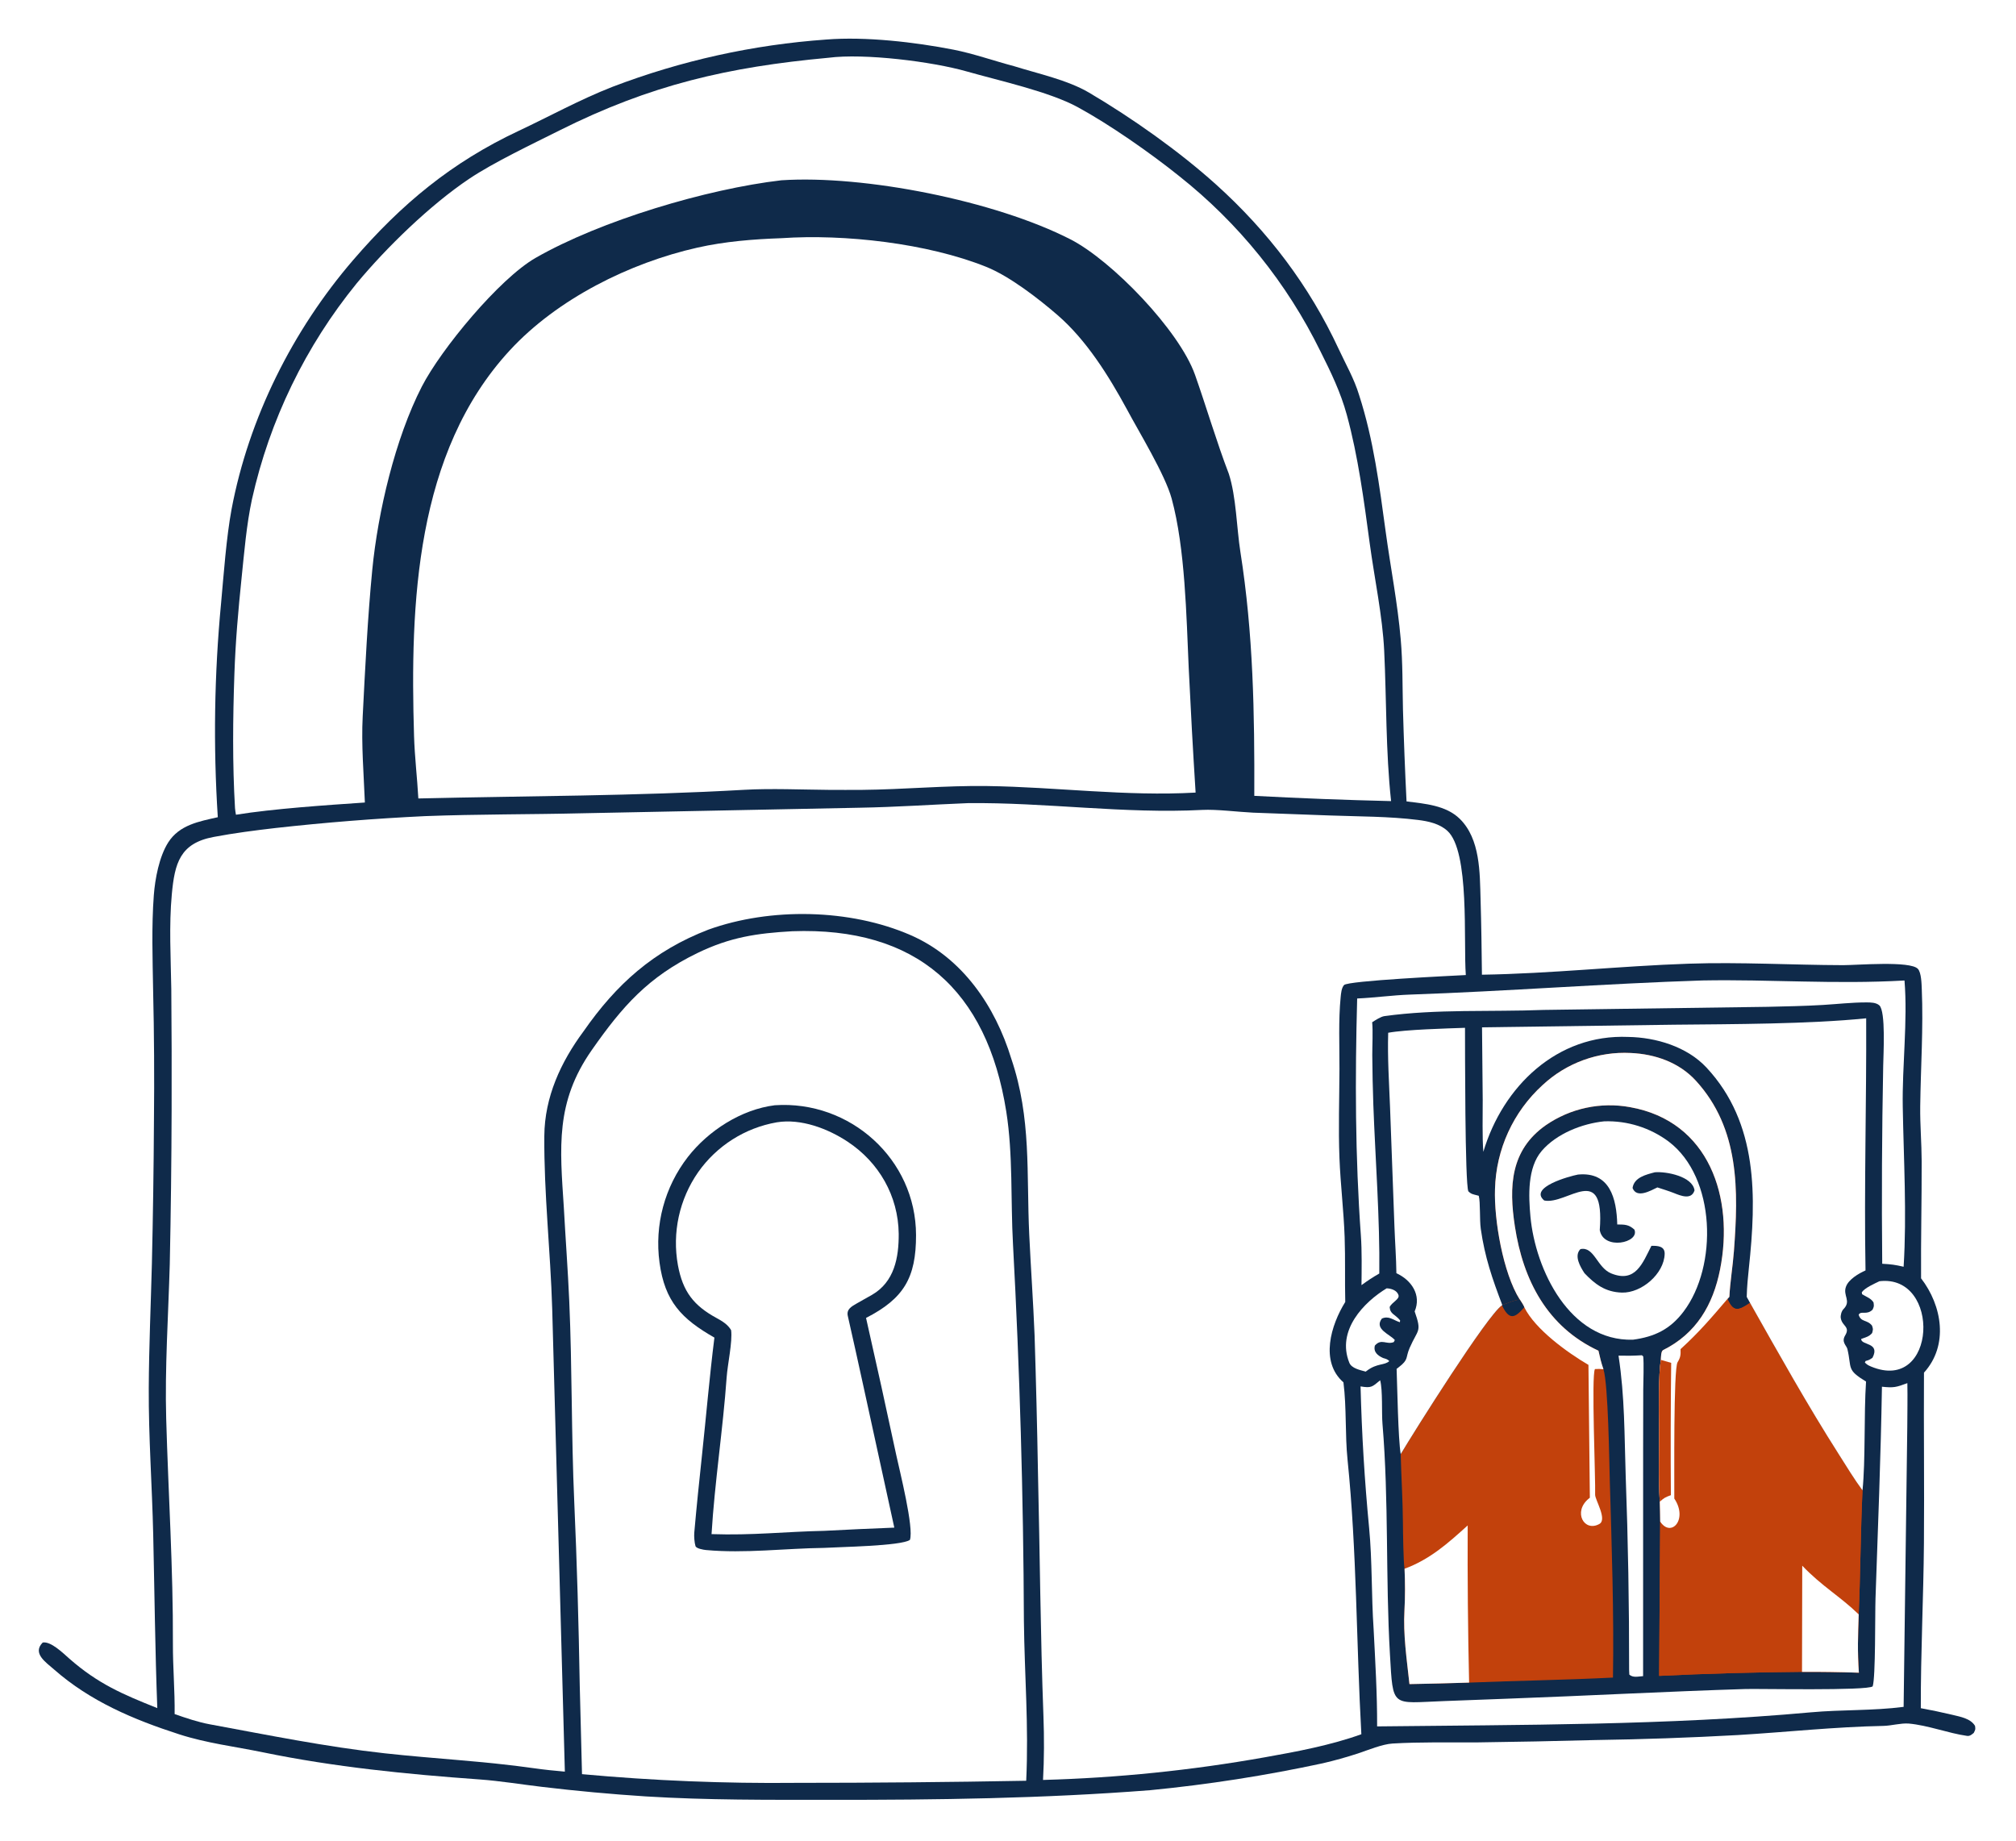
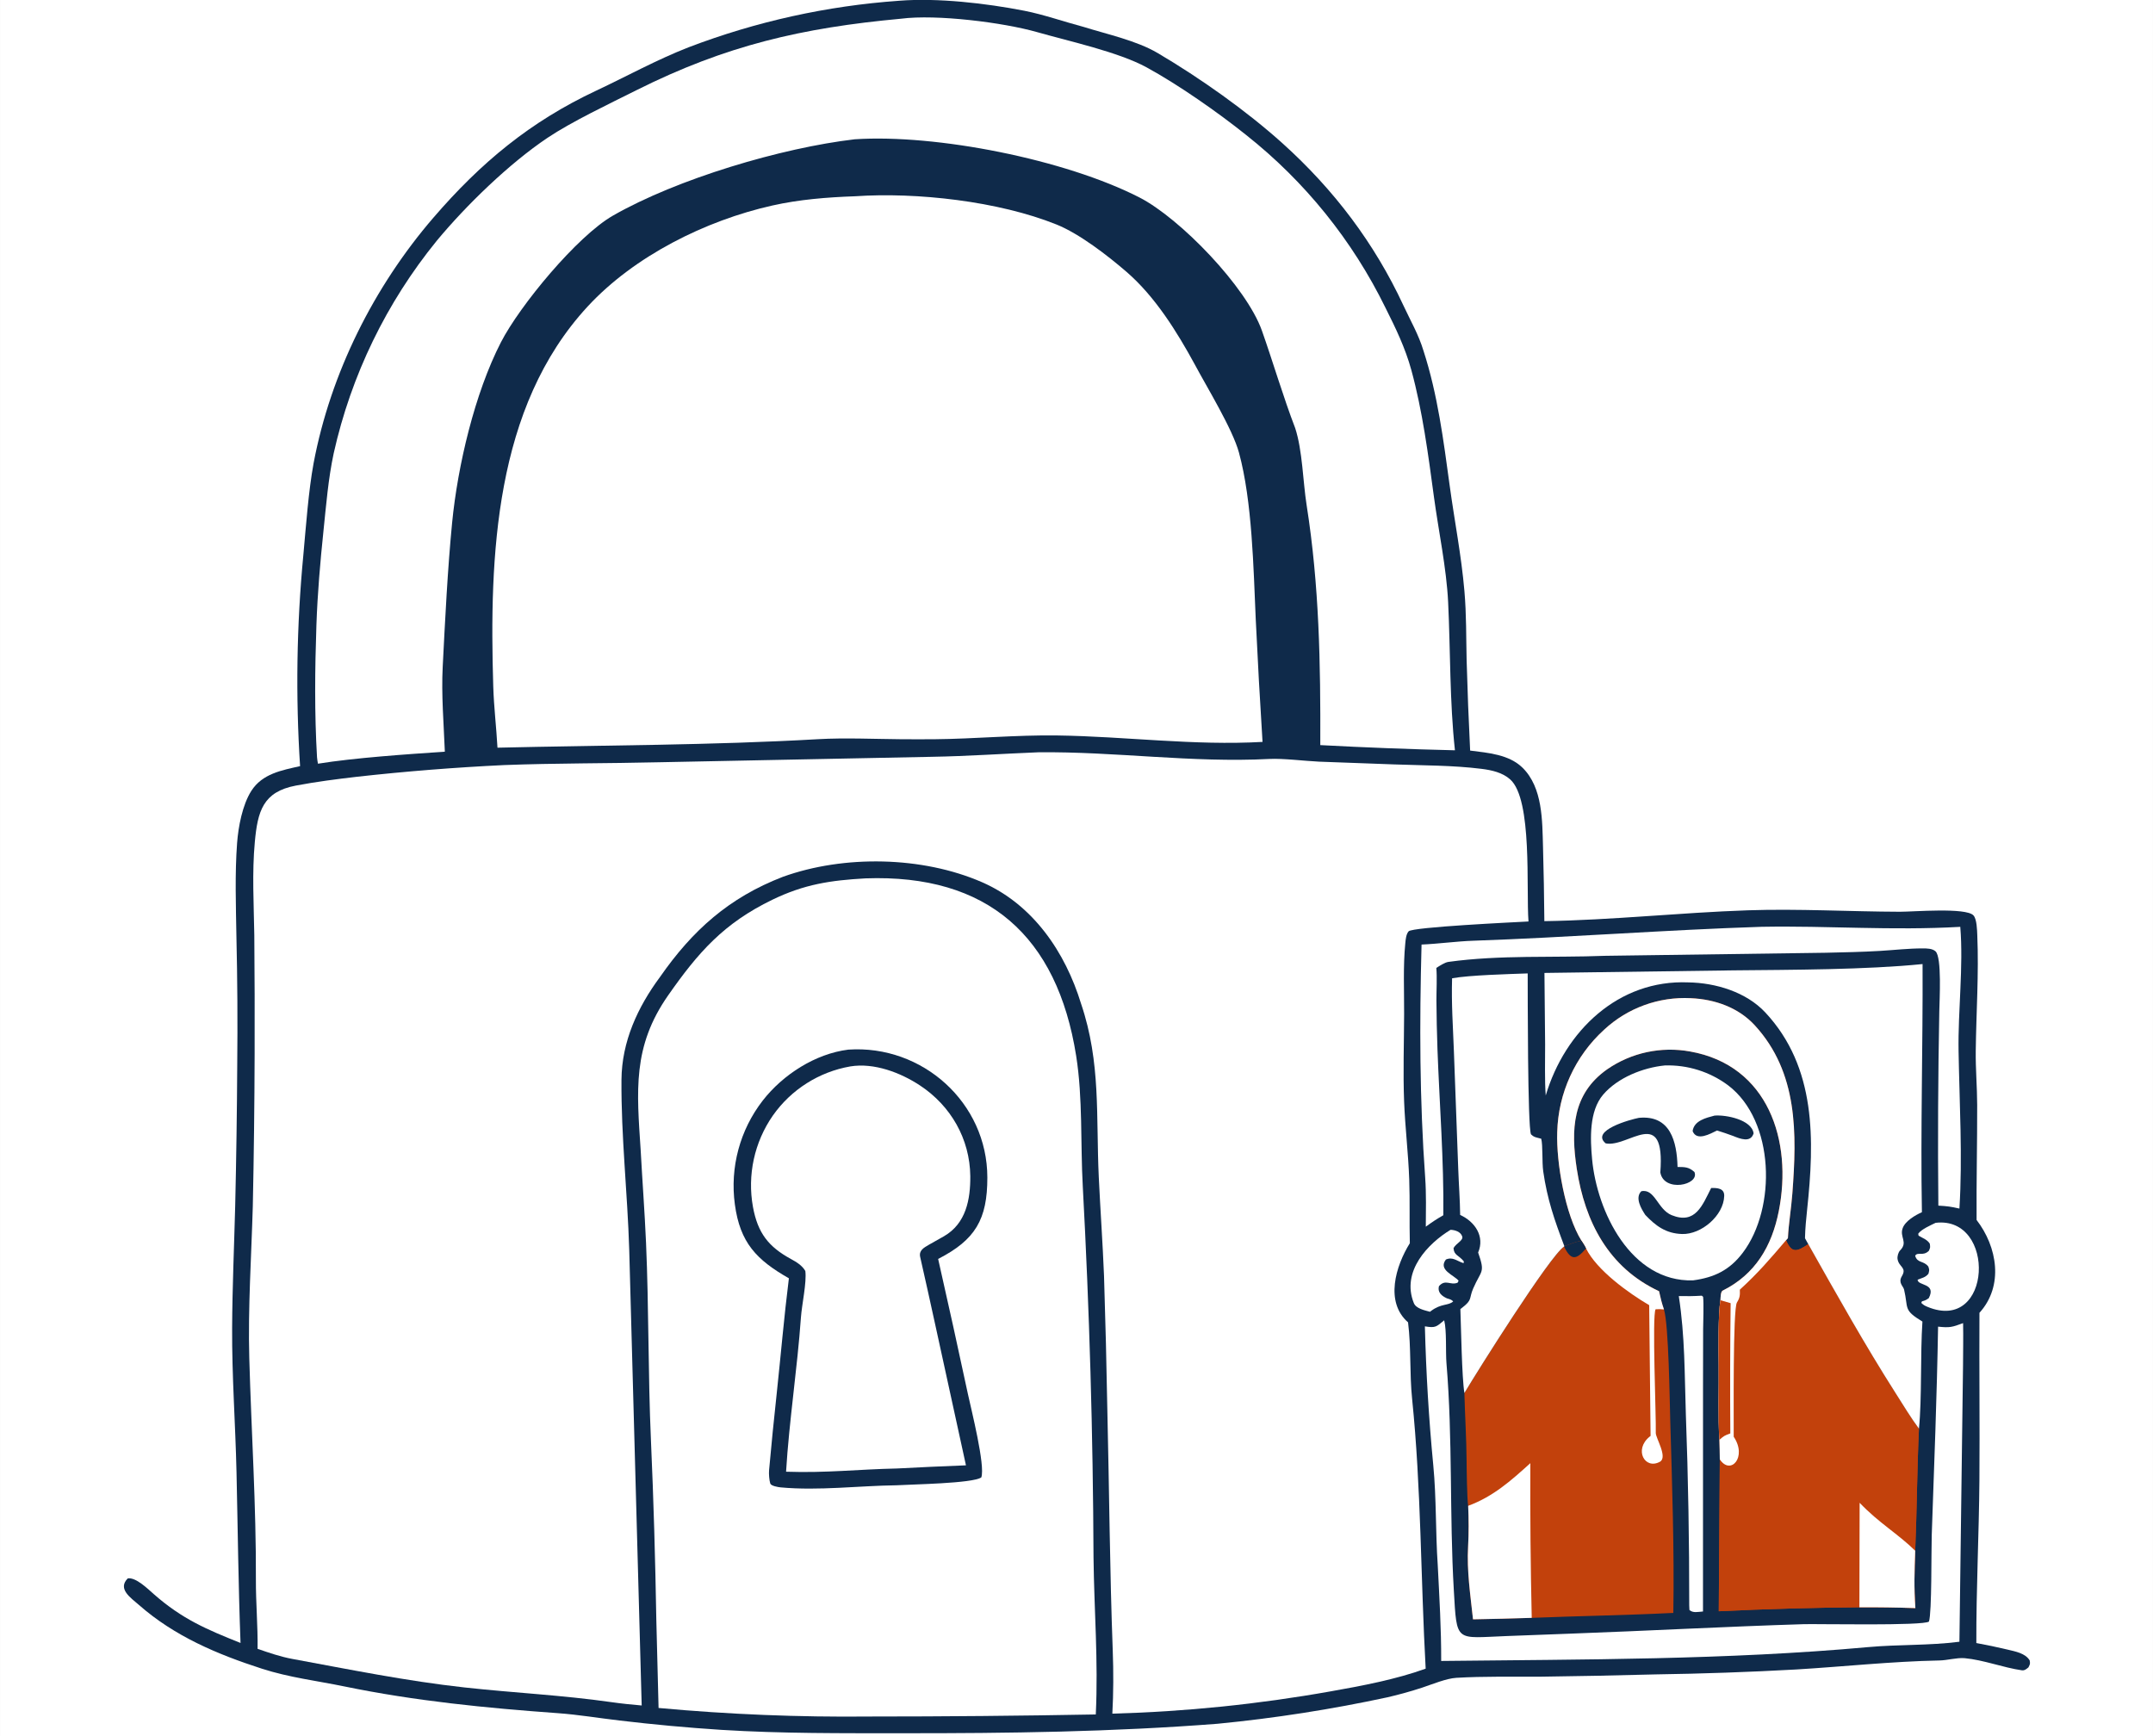
- <svg xmlns="http://www.w3.org/2000/svg" width="1888" height="1724" version="1.1" style="display: block;" viewBox="81.5 163.4 1887.6 1723.8" preserveAspectRatio="xMidYMid meet">
+ <svg xmlns="http://www.w3.org/2000/svg" width="2048" height="1651" version="1.1" style="display: block;" viewBox="0.0 199.7 2048.0 1651.2" preserveAspectRatio="xMidYMid meet">
  <path transform="translate(0,0)" fill="#ffffff" d="M 0 0 L 2048 0 L 2048 2048 L 0 2048 L 0 0 z" />
  <path transform="translate(0,0)" fill="#0f2a4a" d="M 855.196 200.419 C 891.938 197.495 938.127 202.832 974.354 209.927 C 992.716 213.524 1012.69 220.544 1030.94 225.358 C 1053.22 232.342 1081.05 238.261 1101.22 250.16 C 1141.57 273.957 1185.54 305.017 1220.09 336.146 C 1268.76 379.987 1307.5 431.054 1335.03 490.373 C 1341.67 504.667 1349.53 518.205 1354.09 533.387 C 1367.61 575.094 1373.12 618.544 1379.04 661.854 C 1383.64 695.496 1390.12 728.139 1393.04 761.969 C 1395.01 784.773 1394.61 805.346 1395.15 827.998 C 1395.95 856.62 1397.06 885.232 1398.49 913.829 C 1415.62 916.022 1435.44 917.464 1448.38 930.196 C 1467.62 949.137 1467.08 980.575 1467.81 1005.44 C 1468.51 1029.21 1468.85 1052.56 1469.09 1076.12 C 1533.71 1075.12 1598.24 1067.99 1662.8 1065.8 C 1710.79 1064.17 1759.31 1067.05 1807.36 1067.18 C 1820.04 1067.22 1870.16 1062.92 1877.31 1070.64 C 1880.58 1074.18 1880.75 1084.69 1880.96 1089.51 C 1882.52 1126.09 1879.95 1162.96 1879.5 1199.54 C 1879.29 1216.68 1880.81 1233.79 1880.86 1250.93 C 1880.95 1287.44 1880.04 1323.93 1880.3 1360.44 C 1900.03 1386 1906.32 1423.12 1883.02 1448.76 C 1882.72 1501.85 1883.39 1555.02 1882.98 1608.05 C 1882.58 1659.52 1879.9 1711.45 1880.06 1762.96 C 1889.96 1764.77 1899.81 1766.84 1909.6 1769.16 C 1917.26 1771.03 1926.62 1772.58 1930.82 1779.51 C 1931.35 1783.05 1931.2 1782.82 1929.64 1786.1 C 1927.88 1787.52 1926.06 1789.28 1923.39 1788.9 C 1905.49 1786.35 1886.98 1778.99 1868.72 1777.34 C 1861.09 1776.81 1852.54 1779.39 1845.04 1779.54 C 1799.37 1780.43 1754.16 1785.38 1708.62 1788.12 C 1664.01 1790.59 1619.36 1792.15 1574.68 1792.8 C 1537.86 1793.79 1501.02 1794.52 1464.18 1795 C 1438.2 1795.11 1411.26 1794.52 1385.36 1796.05 C 1375.83 1796.62 1362.4 1802.21 1352.89 1805.38 C 1342.09 1808.91 1331.14 1811.96 1320.08 1814.53 C 1266.66 1826.05 1212.62 1834.48 1158.24 1839.76 C 1057.75 1847.56 959.254 1848.86 858.532 1848.78 C 800.659 1848.74 743.923 1849.15 686.016 1845.56 C 653.607 1843.46 621.261 1840.49 589.012 1836.64 C 569.926 1834.41 549.744 1831.06 530.766 1829.7 C 462.334 1824.78 394.81 1818.12 327.492 1804.25 C 301.182 1798.83 274.979 1795.75 249.099 1787.39 C 206.561 1773.65 165.995 1756.56 132.01 1726.68 C 124.329 1719.93 111.401 1711.55 121.418 1701.46 C 129.128 1700.18 140.34 1711.29 146.355 1716.57 C 173.122 1740.07 196.2 1749.92 228.703 1762.88 C 226.633 1708.53 226.115 1654.67 224.878 1600.34 C 223.836 1554.55 220.476 1509.15 220.709 1463.25 C 220.906 1424.39 222.62 1385.9 223.629 1347.06 C 224.673 1302.33 225.319 1257.6 225.568 1212.86 C 225.999 1172.15 225.741 1131.43 224.793 1090.73 C 224.308 1061.45 223.255 1030.95 225.436 1001.79 C 226.594 986.307 230.482 965.504 238.962 952.203 C 249.404 935.825 267.842 932.584 285.357 928.644 C 281.047 861.843 282.075 794.805 288.432 728.167 C 290.917 700.951 293.361 666.654 298.227 640.363 C 314.357 554.787 355.524 472.623 412.112 406.903 C 457.279 354.448 504.274 315.456 566.952 286.01 C 596.153 272.291 624.509 256.581 654.97 244.69 C 719.174 220.176 786.642 205.259 855.196 200.419 z" />
  <path transform="translate(0,0)" fill="#ffffff" d="M 987.628 915.465 C 1060.34 914.604 1134.15 925.652 1207.29 921.806 C 1220.44 921.114 1240.94 923.729 1254.75 924.373 L 1326.12 926.992 C 1353.69 928.012 1382.07 927.787 1409.45 931.231 C 1419.01 932.432 1429.25 934.685 1436.62 941.289 C 1457.96 960.416 1451.65 1045.59 1454 1076.44 C 1440.53 1077.17 1343.61 1081.71 1339.96 1085.81 C 1337.55 1088.52 1337.14 1093.7 1336.8 1097.14 C 1334.64 1119.06 1335.77 1142.33 1335.68 1164.4 C 1335.58 1192.09 1334.6 1219.99 1335.67 1247.64 C 1336.63 1272.44 1339.67 1297.15 1340.54 1321.98 C 1341.24 1342.15 1340.62 1362.37 1341.11 1382.55 C 1327.7 1404.11 1317.18 1438.43 1339.42 1457.84 C 1342.46 1482.24 1340.81 1506.43 1343.26 1530.41 C 1351.99 1615.8 1351.42 1701.73 1356.18 1787.33 C 1328.37 1797.45 1294.98 1803.8 1265.91 1808.91 C 1197.27 1821.15 1127.8 1828.25 1058.1 1830.15 C 1059.19 1810.52 1059.22 1790.05 1058.49 1770.4 C 1055.65 1694.29 1055.18 1618.26 1053.36 1542.1 C 1052.61 1499.3 1051.55 1456.51 1050.19 1413.73 C 1048.93 1382.3 1046.68 1350.93 1045.2 1319.7 C 1042.46 1261.93 1047.36 1210.81 1028.36 1154.71 C 1013.35 1105.67 982.657 1060.2 934.016 1039.02 C 877.331 1014.35 802.855 1012.98 744.673 1033.94 C 693.313 1053.74 658.56 1084.99 627.758 1129.26 C 606.564 1157.88 591.397 1190.62 591.112 1227.07 C 590.692 1280.83 596.879 1335.05 598.495 1389 L 610.342 1822.37 C 600.829 1821.56 590.803 1820.53 581.344 1819.17 C 534.901 1812.53 488.174 1810.33 441.578 1805.19 C 386.508 1799.11 332.377 1788.1 277.952 1778.07 C 266.855 1776.03 255.596 1772.18 244.932 1768.47 C 245.203 1746.57 243.226 1724.37 243.319 1702.53 C 243.622 1632.17 238.997 1562.05 237.032 1491.82 C 235.706 1444.39 239.029 1394.94 240.379 1347.37 C 241.397 1299.08 241.976 1250.78 242.117 1202.48 C 242.237 1164.86 242.134 1127.23 241.809 1089.6 C 241.344 1060.16 239.578 1030.03 242.3 1000.77 C 245.002 971.736 249.898 953.076 281.321 947.148 C 300.972 943.441 319.796 941.043 339.606 938.731 C 386.099 933.561 432.743 929.855 479.469 927.622 C 528.548 925.751 577.852 926.121 626.999 924.943 L 886.434 919.754 C 920.484 919.167 953.657 916.824 987.628 915.465 z" />
  <path transform="translate(0,0)" fill="#ffffff" d="M 813.236 386.438 C 872.162 382.403 949.816 391.151 1004.93 413.282 C 1026.63 421.996 1053.68 442.837 1071.76 458.506 C 1098.79 481.928 1119.58 515.313 1136.59 546.579 C 1147.88 567.794 1172.42 607.779 1178.56 630.319 C 1191.23 676.843 1192.35 740.578 1194.52 788.864 C 1196.37 827.784 1198.52 866.69 1200.98 905.577 C 1135.62 909.282 1071.1 900.37 1005.74 899.452 C 966.339 898.898 927.787 902.689 888.486 903.046 C 878.17 903.14 867.819 903.064 857.5 903.042 C 832.368 902.834 803.264 901.556 778.421 902.98 C 676.57 908.818 575.013 908.68 473.152 911.081 C 472.09 891.73 469.719 872.351 469.125 852.673 C 465.401 729.143 470.173 587.408 558.911 491.336 C 603.265 443.317 670.984 409.544 734.486 395.271 C 760.346 389.459 786.919 387.365 813.236 386.438 z" />
  <path transform="translate(0,0)" fill="#ffffff" d="M 823.241 1035.42 C 939.483 1031.17 1005.64 1090.4 1023.67 1204.22 C 1030.09 1244.73 1027.7 1287.53 1029.98 1328.6 C 1036.32 1446.14 1039.72 1563.82 1040.19 1681.53 C 1040.78 1732.31 1044.79 1779.46 1042.35 1830.91 C 970.491 1832.22 898.621 1832.87 826.75 1832.87 C 759.872 1833.57 693.003 1830.86 626.403 1824.73 L 624.274 1741.21 C 623.272 1683.6 621.703 1627.38 619.139 1569.78 C 616.367 1507.52 617.201 1444.49 614.481 1382.19 C 613.201 1352.88 610.984 1323.55 609.392 1294.26 C 605.703 1237.55 601.341 1195.6 635.538 1146.7 C 664.114 1105.85 688.333 1078.14 734.771 1055.69 C 765.122 1041.02 789.925 1037.3 823.241 1035.42 z" />
  <path transform="translate(0,0)" fill="#0f2a4a" d="M 806.908 1198.36 C 877.414 1193.56 939.078 1248.86 939.188 1319.95 C 939.25 1360.03 927.657 1379.4 892.371 1397.51 C 902.083 1440.3 911.526 1483.16 920.7 1526.07 C 923.818 1540.56 937.397 1594.29 933.441 1605.37 C 925.295 1611.14 867.15 1611.96 852.824 1612.86 C 817.053 1613.29 778.662 1618.21 742.569 1614.86 C 740.135 1614.64 733.409 1613.5 732.666 1611.17 C 731.682 1608.08 731.238 1601.94 731.524 1598.69 C 733.656 1574.47 736.182 1549.98 738.773 1525.8 C 742.694 1489.23 745.804 1452.39 750.386 1415.94 C 719.67 1398.4 703.902 1382.17 698.98 1345.62 C 694.202 1310.44 703.773 1274.82 725.539 1246.78 C 744.757 1222.1 775.568 1202.28 806.908 1198.36 z" />
  <path transform="translate(0,0)" fill="#ffffff" d="M 808.863 1214.33 C 831.402 1210.66 856.536 1220.18 875.143 1232.48 C 904.492 1251.88 922.541 1283.31 922.965 1318.71 C 923.116 1340.93 918.925 1363.79 897.938 1375.91 C 893.244 1378.62 888.317 1381.25 883.605 1384 C 878.804 1386.81 873.85 1389.36 875.305 1395.71 C 880.222 1417.15 884.9 1438.66 889.631 1460.14 L 918.84 1593.88 C 896.97 1594.73 875.106 1595.73 853.25 1596.88 C 816.57 1597.64 786.004 1601.28 747.701 1599.95 C 750.579 1551.97 758.442 1501.35 761.841 1453.15 C 762.71 1440.82 767.451 1419.85 766.02 1408.95 C 762.925 1403.65 757.698 1400.5 752.411 1397.62 C 730.861 1385.88 720.775 1372.81 716.215 1348.13 C 710.693 1317.76 717.495 1286.44 735.117 1261.1 C 752.516 1236.34 779.047 1219.51 808.863 1214.33 z" />
  <path transform="translate(0,0)" fill="#ffffff" d="M 857.083 217.5 C 890.955 213.118 954.382 221.085 986.544 230.266 C 1016.76 238.891 1063.79 249.14 1090.55 263.711 C 1120.52 280.025 1158.58 306.63 1185.33 328.081 C 1241.26 372.303 1286.58 428.496 1317.94 492.532 C 1327.68 511.933 1336.77 530.731 1342.54 551.782 C 1353.17 590.576 1358.64 632.412 1364.02 672.261 C 1368.4 704.785 1376 740.257 1377.56 772.722 C 1379.79 819.076 1378.96 867.26 1384.03 913.559 C 1341.31 912.555 1298.61 910.912 1255.93 908.631 C 1256.22 831.153 1255 756.905 1242.9 680.109 C 1239.42 658.087 1239.04 628.432 1232.05 607.004 C 1220.86 577.936 1210.53 542.916 1200.41 514.34 C 1185.69 472.762 1122.55 407.379 1083.82 387.541 C 1013.15 351.341 890.589 327.1 813.037 332.218 C 743.366 340.347 644.073 369.858 583.001 404.853 C 548.917 424.384 494.379 490.38 476.372 525.463 C 451.483 573.954 435.28 642.839 429.998 697.05 C 425.681 741.36 423.32 789.499 421.041 834.161 C 419.672 860.653 422.039 888.399 423.076 914.878 C 386.739 917.362 337.604 920.645 302.353 926.316 C 302.055 924.596 301.573 921.858 301.474 920.171 C 299.021 878.467 299.455 836.215 300.896 794.502 C 301.947 764.089 304.476 735.049 307.604 704.878 C 310.16 680.231 312.166 655.142 317.348 630.936 C 333.911 556.797 367.512 487.534 415.488 428.635 C 443.455 394.919 484.355 355.228 520.856 330.758 C 543.574 315.528 580.124 298.16 605.213 285.591 C 690.621 242.804 762.916 226.183 857.083 217.5 z" />
  <path transform="translate(0,0)" fill="#c2410c" d="M 1504.45 1380.23 C 1488.91 1355.52 1480.33 1305.73 1481.33 1276.92 C 1482.27 1239.73 1498.36 1204.53 1525.87 1179.48 C 1548.19 1158.68 1578.01 1147.83 1608.49 1149.42 C 1631.12 1150.42 1653.66 1158.18 1669.34 1175.3 C 1710.53 1220.26 1709.34 1278.14 1705.03 1335.24 C 1703.96 1349.45 1701.51 1363.52 1700.79 1377.8 L 1699.04 1379.7 C 1704.46 1392.48 1709.46 1390.66 1720.15 1383.41 C 1747.01 1431.02 1773.94 1479.16 1803.29 1525.24 C 1810.26 1536.19 1817.83 1548.71 1825.46 1558.98 C 1823.65 1597.69 1823.54 1636.73 1821.9 1675.12 C 1821.2 1694.63 1820.66 1710.2 1822.06 1729.7 C 1804.32 1729.11 1786.57 1728.85 1768.81 1728.93 C 1724.19 1729.28 1679.59 1730.54 1635.02 1732.71 L 1636 1588.19 C 1636.01 1582.12 1635.75 1575.72 1635.61 1569.63 C 1634.18 1548.7 1635.2 1520.1 1634.94 1498.72 C 1634.76 1483.88 1634.35 1450.02 1636.58 1436.78 C 1636.79 1434.48 1636.65 1428.68 1638.73 1427.64 C 1669.74 1412.18 1685.48 1385.43 1692.09 1352.11 C 1705.37 1285.23 1682.14 1213.38 1607.83 1200.15 C 1580.27 1195.08 1551.83 1201.19 1528.78 1217.14 C 1495.68 1240.49 1494.24 1274.49 1499.93 1311.72 C 1507.67 1362.33 1530.31 1405.89 1578.2 1428.2 C 1579.68 1434.77 1580.68 1439.18 1582.89 1445.56 C 1587.41 1460.35 1588.3 1532.59 1588.87 1551.66 C 1590.64 1611.29 1592.78 1674.67 1591.79 1734.3 C 1546.81 1736.55 1502.05 1737.2 1457.08 1739 C 1438.46 1739.6 1419.84 1740.07 1401.22 1740.4 C 1398.71 1716.88 1395.23 1694.53 1396.56 1670.87 C 1397.25 1658.59 1397.19 1644.65 1396.62 1632.4 C 1395.53 1626.15 1395.17 1597.47 1395.11 1589.42 C 1394.94 1567.76 1393.56 1546.57 1393.02 1525.06 C 1405.63 1503.85 1474.12 1394.91 1487.83 1385.73 L 1488.1 1385.31 C 1494.72 1383.42 1496.12 1381.69 1504.45 1380.23 z" />
  <path transform="translate(0,0)" fill="#c2410c" d="M 1699.04 1379.7 C 1704.46 1392.48 1709.46 1390.66 1720.15 1383.41 C 1747.01 1431.02 1773.94 1479.16 1803.29 1525.24 C 1810.26 1536.19 1817.83 1548.71 1825.46 1558.98 C 1823.65 1597.69 1823.54 1636.73 1821.9 1675.12 C 1821.2 1694.63 1820.66 1710.2 1822.06 1729.7 C 1804.32 1729.11 1786.57 1728.85 1768.81 1728.93 C 1724.19 1729.28 1679.59 1730.54 1635.02 1732.71 L 1636 1588.19 C 1646.16 1603.71 1662.31 1586.15 1649.23 1566.68 C 1649.35 1548.34 1648.35 1445.38 1652.3 1438.96 C 1655.08 1434.43 1655.29 1432.11 1655.06 1426.75 C 1672.5 1410.83 1683.73 1397.64 1699.04 1379.7 z" />
  <path transform="translate(0,0)" fill="#ffffff" d="M 1769.03 1629.53 C 1787.67 1649.03 1804.76 1658.42 1821.9 1675.12 C 1821.2 1694.63 1820.66 1710.2 1822.06 1729.7 C 1804.32 1729.11 1786.57 1728.85 1768.81 1728.93 L 1769.03 1629.53 z" />
  <path transform="translate(0,0)" fill="#ffffff" d="M 1504.45 1380.23 C 1488.91 1355.52 1480.33 1305.73 1481.33 1276.92 C 1482.27 1239.73 1498.36 1204.53 1525.87 1179.48 C 1548.19 1158.68 1578.01 1147.83 1608.49 1149.42 C 1631.12 1150.42 1653.66 1158.18 1669.34 1175.3 C 1710.53 1220.26 1709.34 1278.14 1705.03 1335.24 C 1703.96 1349.45 1701.51 1363.52 1700.79 1377.8 L 1699.04 1379.7 C 1683.73 1397.64 1672.5 1410.83 1655.06 1426.75 C 1655.29 1432.11 1655.08 1434.43 1652.3 1438.96 C 1648.35 1445.38 1649.35 1548.34 1649.23 1566.68 C 1662.31 1586.15 1646.16 1603.71 1636 1588.19 C 1636.01 1582.12 1635.75 1575.72 1635.61 1569.63 C 1634.18 1548.7 1635.2 1520.1 1634.94 1498.72 C 1634.76 1483.88 1634.35 1450.02 1636.58 1436.78 C 1636.79 1434.48 1636.65 1428.68 1638.73 1427.64 C 1669.74 1412.18 1685.48 1385.43 1692.09 1352.11 C 1705.37 1285.23 1682.14 1213.38 1607.83 1200.15 C 1580.27 1195.08 1551.83 1201.19 1528.78 1217.14 C 1495.68 1240.49 1494.24 1274.49 1499.93 1311.72 C 1507.67 1362.33 1530.31 1405.89 1578.2 1428.2 C 1579.68 1434.77 1580.68 1439.18 1582.89 1445.56 C 1579.37 1445.2 1578.49 1445.22 1574.93 1445.4 C 1571.41 1450.9 1575.59 1548.85 1575.09 1563.01 C 1574.92 1567.73 1586.72 1586.2 1579.03 1590.47 C 1564.82 1598.36 1554.03 1579.07 1569.14 1566.69 L 1570.15 1565.88 L 1568.83 1441.49 C 1549.25 1430.04 1518.97 1408.24 1508.75 1387.54 C 1507.54 1384.92 1506 1382.66 1504.45 1380.23 z" />
  <path transform="translate(0,0)" fill="#c2410c" d="M 1636.58 1436.78 C 1639.81 1437.75 1643.06 1438.68 1646.31 1439.58 C 1645.81 1480.89 1645.72 1522.2 1646.01 1563.5 C 1640.46 1565.57 1639.98 1565.8 1635.61 1569.63 C 1634.18 1548.7 1635.2 1520.1 1634.94 1498.72 C 1634.76 1483.88 1634.35 1450.02 1636.58 1436.78 z" />
  <path transform="translate(0,0)" fill="#ffffff" d="M 1396.62 1632.4 C 1420.34 1623.65 1437.19 1608.64 1455.75 1591.82 C 1455.52 1640.88 1455.96 1689.95 1457.08 1739 C 1438.46 1739.6 1419.84 1740.07 1401.22 1740.4 C 1398.71 1716.88 1395.23 1694.53 1396.56 1670.87 C 1397.25 1658.59 1397.19 1644.65 1396.62 1632.4 z" />
  <path transform="translate(0,0)" fill="#0f2a4a" d="M 1504.45 1380.23 C 1506 1382.66 1507.54 1384.92 1508.75 1387.54 C 1499.57 1398.31 1494.53 1399.53 1487.83 1385.73 L 1488.1 1385.31 C 1494.72 1383.42 1496.12 1381.69 1504.45 1380.23 z" />
  <path transform="translate(0,0)" fill="#ffffff" d="M 1469.18 1125.39 L 1648.87 1122.94 C 1703.54 1122.4 1775.38 1122.39 1828.9 1116.95 C 1829.28 1195.42 1826.88 1274.35 1828.28 1353.04 C 1821.93 1355.87 1812.45 1361.39 1810 1368.2 C 1806.81 1376.64 1815.31 1381.55 1807.58 1389.34 C 1805.78 1391.16 1804.71 1395.19 1805.1 1397.62 C 1806.33 1405.4 1814.25 1405.54 1809.2 1413.94 C 1805.44 1420.19 1810.52 1423.34 1811.3 1426.6 C 1815.62 1444.75 1810.1 1445.79 1828.77 1457.1 C 1826.68 1488.09 1828.37 1530.66 1825.46 1558.98 C 1817.83 1548.71 1810.26 1536.19 1803.29 1525.24 C 1773.94 1479.16 1747.01 1431.02 1720.15 1383.41 L 1717.06 1377.85 L 1717.08 1376.76 C 1717.25 1368.53 1718.19 1358.97 1719.06 1350.78 C 1726.12 1284.5 1727.9 1215.13 1679.34 1163.05 C 1661.12 1143.5 1632.02 1134.79 1606.06 1134.39 C 1539.56 1131.56 1488.64 1180.63 1470.4 1242 C 1469.3 1227.85 1469.86 1207.8 1469.82 1193.23 L 1469.18 1125.39 z" />
  <path transform="translate(0,0)" fill="#ffffff" d="M 1583.7 1213.41 C 1605.37 1212.72 1626.63 1219.42 1644 1232.4 C 1688.29 1266.02 1690.08 1349.04 1657.89 1391.59 C 1645.32 1408.21 1630.69 1415.21 1610.44 1417.91 C 1551.34 1419.57 1519.1 1352.35 1514.51 1302.58 C 1512.75 1283.42 1511.53 1256.91 1525.07 1241.13 C 1538.95 1224.94 1563 1215.48 1583.7 1213.41 z" />
  <path transform="translate(0,0)" fill="#0f2a4a" d="M 1559.02 1263.27 C 1588.97 1260.37 1595.19 1285.78 1595.8 1309.99 C 1602.79 1310.09 1606.42 1309.93 1611.86 1314.79 C 1617.1 1327.23 1582.8 1334.54 1579.42 1315.23 C 1584.3 1250.79 1548.9 1291.98 1527.42 1287.55 C 1512.58 1275.18 1551.35 1264.74 1559.02 1263.27 z" />
  <path transform="translate(0,0)" fill="#0f2a4a" d="M 1627.79 1330 C 1633.51 1329.89 1640.42 1330.15 1640.2 1337.59 C 1639.65 1356.3 1618.43 1374.32 1600.18 1373.79 C 1584.64 1373.35 1574.92 1365.93 1565.12 1355.63 C 1561.22 1349.66 1555.08 1339.35 1561.31 1333.1 C 1574.27 1330.27 1576.78 1350.41 1590.18 1355.85 C 1612.87 1365.05 1619.49 1346.3 1627.79 1330 z" />
  <path transform="translate(0,0)" fill="#0f2a4a" d="M 1631 1261.13 C 1641.79 1260.21 1666.36 1264.99 1668.16 1278.04 C 1665.33 1287.31 1655.21 1283.14 1648.76 1280.52 C 1643.77 1278.58 1638.48 1276.96 1633.38 1275.3 C 1627.04 1278.35 1614 1285.95 1610.14 1275.84 C 1611.58 1265.88 1622.81 1263.31 1631 1261.13 z" />
  <path transform="translate(0,0)" fill="#ffffff" d="M 1381.31 1130.48 C 1397.66 1127.48 1435.76 1126.47 1453.24 1125.85 C 1453.31 1144.16 1453.12 1271.92 1456.38 1278.96 C 1459.18 1281.69 1460.68 1281.68 1464.69 1282.76 L 1466.11 1283.13 C 1467.77 1289.28 1466.77 1305.39 1468.02 1314.18 C 1471.82 1340.75 1478.77 1360.76 1488.1 1385.31 L 1487.83 1385.73 C 1474.12 1394.91 1405.63 1503.85 1393.02 1525.06 C 1390.61 1510.47 1389.84 1461.93 1389.2 1445.21 L 1389.9 1444.68 L 1391.04 1443.79 C 1400.91 1436.17 1397.19 1435.29 1401.42 1425.54 C 1409.15 1407.77 1413.04 1411.21 1406.09 1391.41 C 1412.66 1376.11 1403.02 1362 1388.99 1355.65 C 1388.83 1341.48 1387.67 1326.09 1387.16 1311.71 L 1383.05 1200.28 C 1382.12 1176.26 1380.6 1154.5 1381.31 1130.48 z" />
  <path transform="translate(0,0)" fill="#ffffff" d="M 1373.79 1455.89 C 1376.32 1465.63 1375.06 1485.91 1375.97 1496.76 C 1381.98 1568.66 1378.77 1640.78 1382.96 1712.65 C 1385.91 1763.36 1384.1 1758.13 1433.24 1756.31 L 1493.56 1754.04 C 1567.67 1751.35 1641.91 1747.29 1716.08 1745 C 1728.05 1744.63 1829.94 1746.74 1834.99 1742.52 C 1837.8 1733.95 1837.13 1674.59 1837.63 1660.26 C 1839.94 1594.2 1842.55 1528.02 1843.66 1461.93 C 1854.8 1463.12 1856.97 1462.45 1867.46 1458.58 C 1867.74 1471.89 1867.43 1486.22 1867.39 1499.61 L 1863.96 1761.72 C 1835.14 1765.45 1806.03 1764.21 1777.14 1766.83 C 1642.14 1779.07 1506.45 1778.45 1370.94 1780.01 C 1371.05 1749.31 1369.21 1719.53 1367.67 1688.88 C 1365.53 1657.64 1366.43 1625.11 1363.44 1594.02 C 1359.14 1549.2 1356.61 1506.6 1355.43 1461.64 C 1365.6 1463.34 1366.29 1462.13 1373.79 1455.89 z" />
  <path transform="translate(0,0)" fill="#ffffff" d="M 1675.75 1081.5 C 1739.59 1080.35 1799.12 1085.28 1864.78 1081.54 C 1867.89 1119.41 1862.5 1161.63 1863.15 1199.82 C 1864 1248.97 1867.02 1300.57 1863.96 1349.58 C 1855.51 1347.68 1852.63 1347.3 1843.92 1346.79 C 1843.32 1285.08 1843.63 1223.37 1844.83 1161.67 C 1844.98 1151.32 1847.39 1110.29 1841.19 1104.8 C 1838.12 1102.09 1832.97 1102.06 1829.13 1102.06 C 1815.59 1102.03 1801.93 1103.63 1788.41 1104.44 C 1771.22 1105.46 1753.96 1105.79 1736.74 1106.19 L 1526.82 1109.1 C 1477.41 1111.05 1426.93 1108.08 1377.77 1114.9 C 1374.38 1115.37 1369.28 1118.73 1366.32 1120.63 C 1367.12 1129.62 1366.39 1142.16 1366.41 1151.5 C 1366.52 1166.98 1366.85 1182.45 1367.4 1197.92 C 1369.28 1249.15 1373.61 1304.85 1372.98 1355.93 C 1366.33 1359.74 1362.52 1362.3 1356.31 1366.81 C 1356.44 1352.57 1356.77 1334.75 1355.75 1320.61 C 1350.37 1246.04 1350.25 1173.18 1352.26 1098.39 C 1368.63 1097.69 1385.31 1095.31 1401.53 1094.75 C 1492.74 1091.6 1584.68 1084.43 1675.75 1081.5 z" />
  <path transform="translate(0,0)" fill="#ffffff" d="M 1618.86 1432.47 L 1620.11 1433.52 C 1620.85 1440.11 1620.21 1457.03 1620.14 1464.59 L 1620.04 1519.69 L 1620.01 1732.94 C 1614.86 1733.33 1610.66 1734.56 1607.11 1731.53 L 1606.92 1727.25 C 1607 1666.63 1605.94 1606.01 1603.71 1545.43 C 1602.43 1506.68 1602.93 1471.74 1596.99 1432.83 C 1605.02 1433.01 1610.86 1432.96 1618.86 1432.47 z" />
  <path transform="translate(0,0)" fill="#ffffff" d="M 1841.31 1363.15 C 1899.37 1356.3 1895.31 1468.79 1833.45 1443.04 C 1830.24 1441.58 1830.31 1441.67 1827.69 1439.35 L 1828.3 1437.86 C 1831.73 1436.85 1831.69 1436.96 1834.81 1434.81 C 1842.36 1420.21 1824.08 1423.33 1824.2 1417.22 C 1828.3 1415.63 1831.65 1415.13 1834.49 1411.61 C 1835.34 1408.17 1835.55 1408.22 1834.37 1404.74 C 1829.84 1398.9 1823.96 1401.75 1821.87 1394.51 C 1824.09 1390.41 1829.36 1395.29 1834.91 1389.75 C 1836.35 1386.41 1836.24 1386.65 1835.79 1383.01 C 1833.48 1379.21 1829.29 1377.85 1825.1 1375.36 L 1824.77 1373.5 C 1827.77 1369.27 1836.44 1365.53 1841.31 1363.15 z" />
  <path transform="translate(0,0)" fill="#ffffff" d="M 1379.87 1369.79 C 1383.98 1369.95 1389.46 1371.54 1390.94 1376.09 C 1392.21 1379.98 1385.13 1382.56 1382.68 1387.24 C 1383.13 1394.15 1387.56 1393.8 1392.48 1399.81 L 1392.25 1401.55 C 1385.67 1399.42 1382 1395.27 1375.43 1398.07 C 1367.78 1408.01 1383.08 1412.82 1387.52 1418.23 L 1386.55 1420.12 C 1379.73 1422.94 1374.97 1416.36 1368.84 1423.41 C 1367.26 1429.46 1371.63 1432.81 1376.43 1435.02 C 1378.89 1435.8 1380.64 1436.05 1382.36 1437.93 C 1377.79 1442.16 1371.05 1439.64 1361.26 1447.03 L 1360.29 1447.79 C 1354.95 1446.32 1347.03 1444.75 1344.92 1439.5 C 1332.68 1409.19 1358.71 1382.61 1379.87 1369.79 z" />
</svg>
